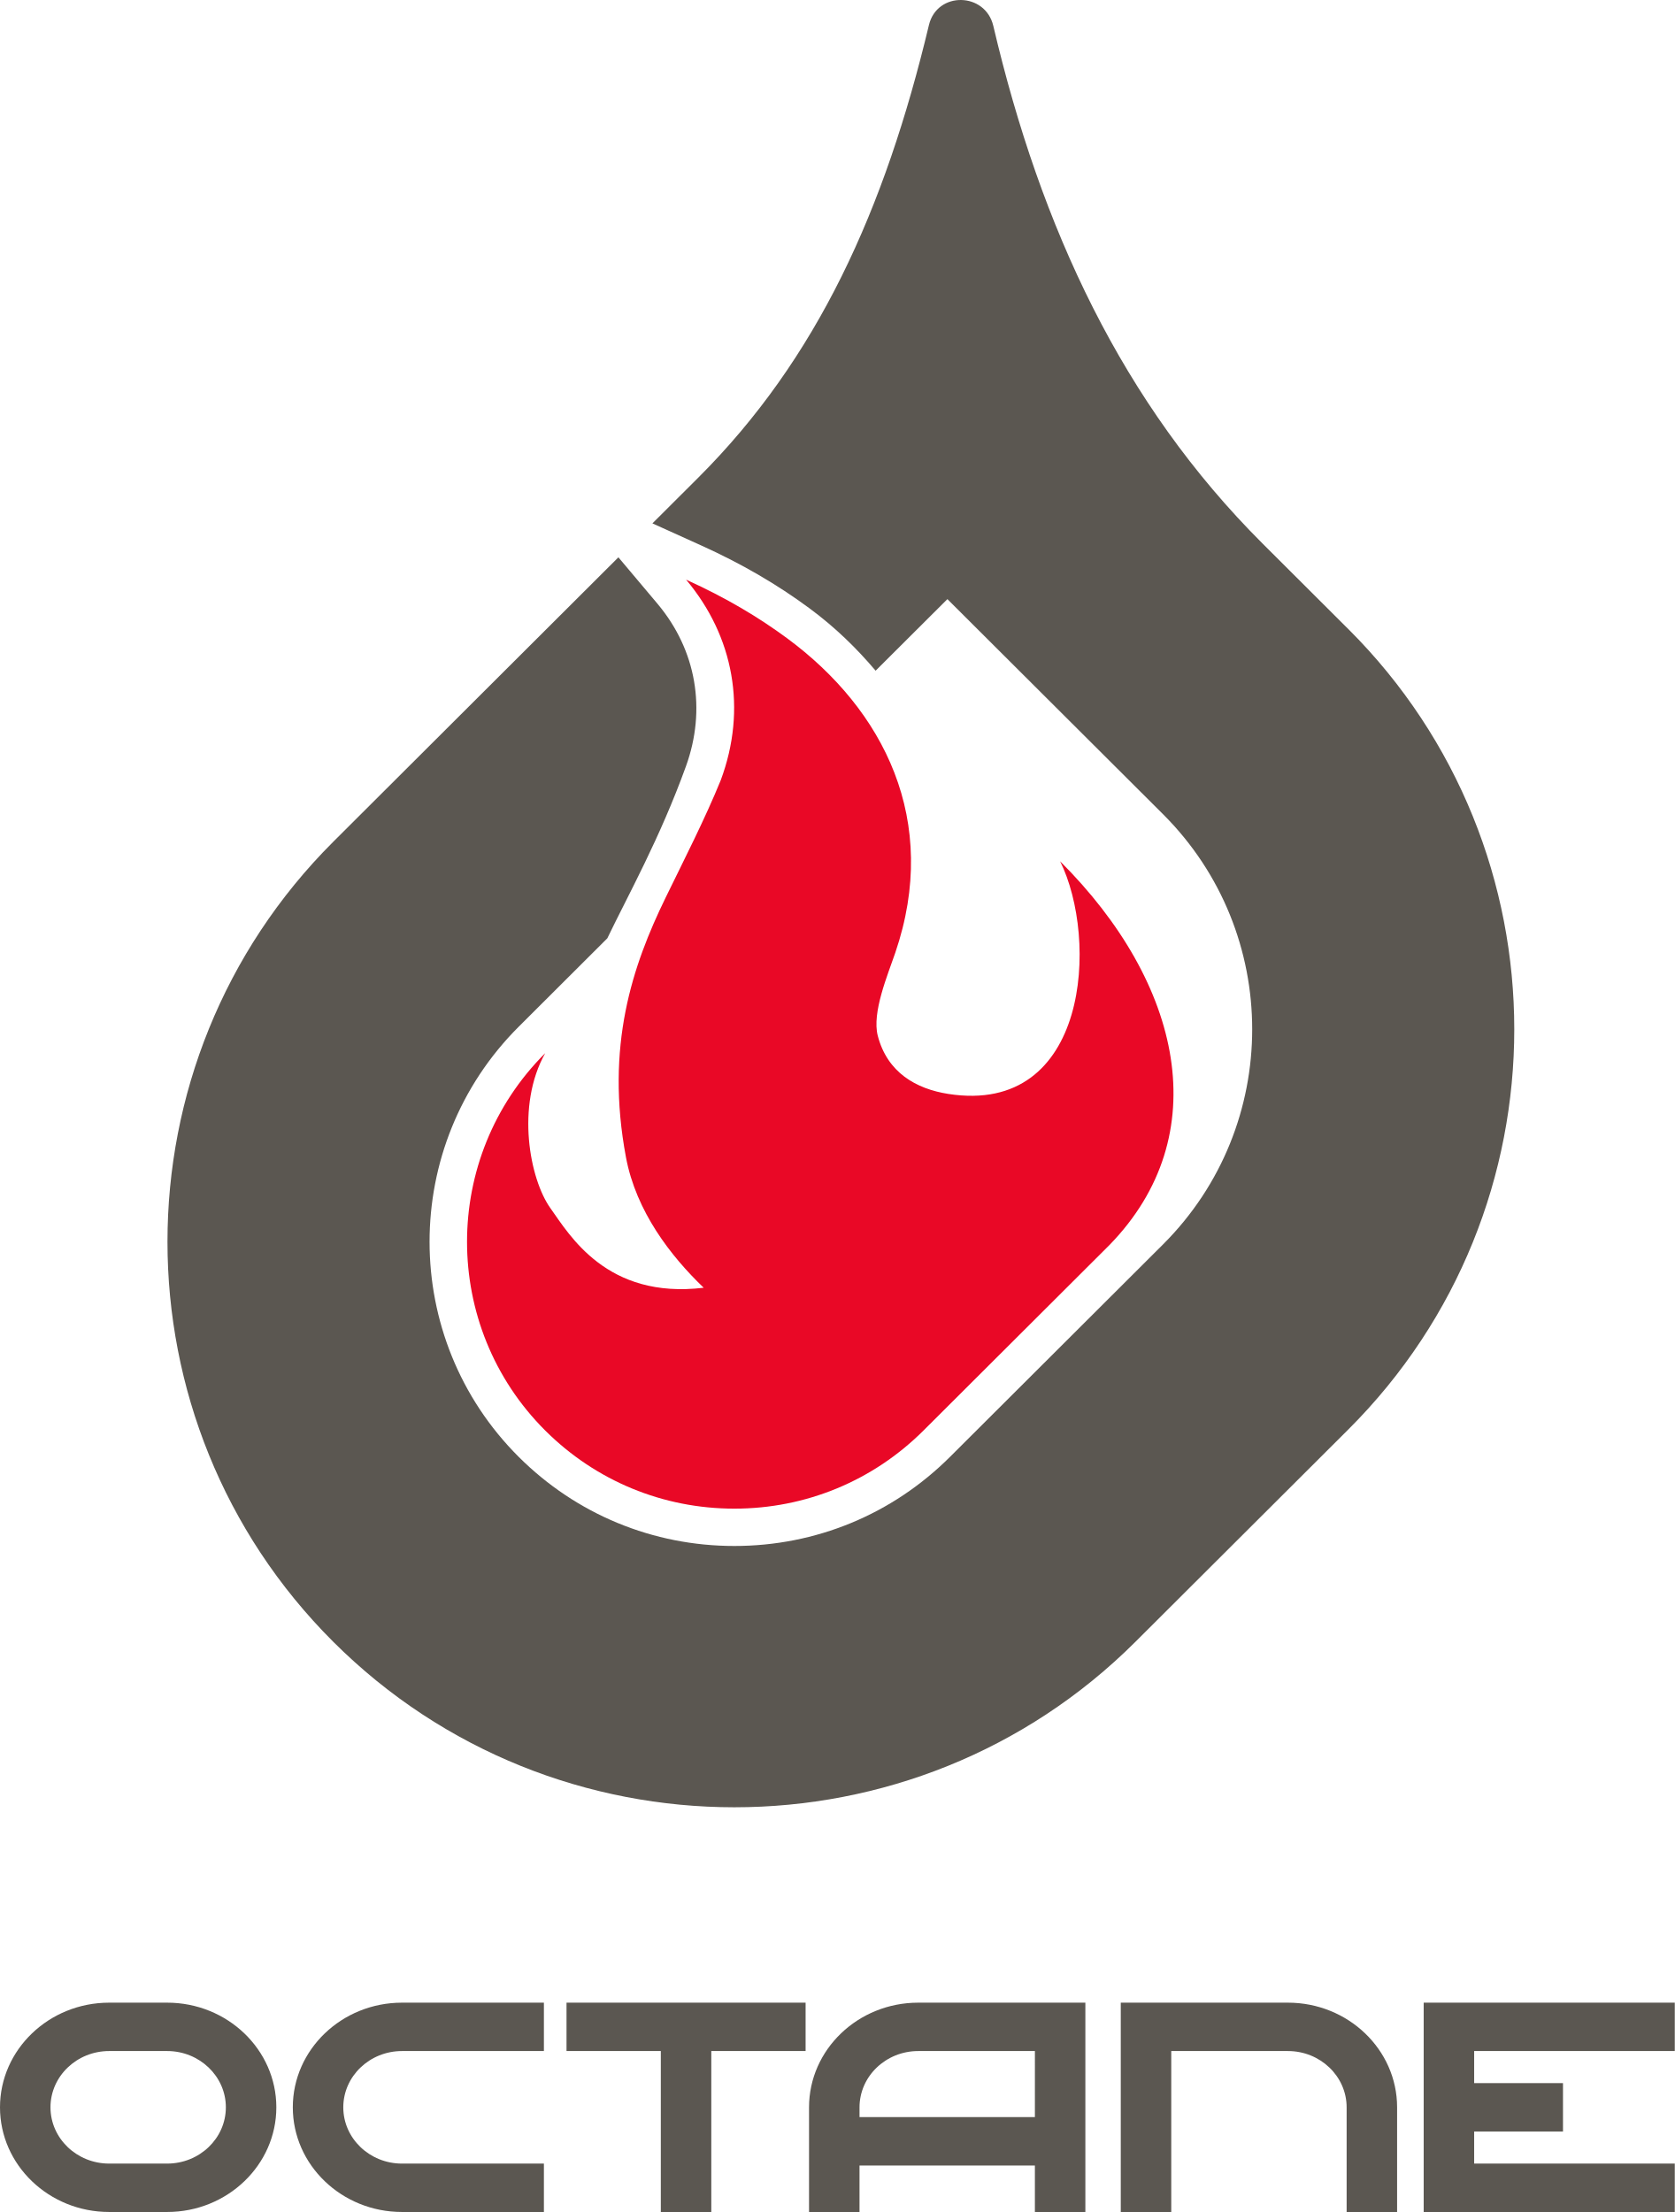
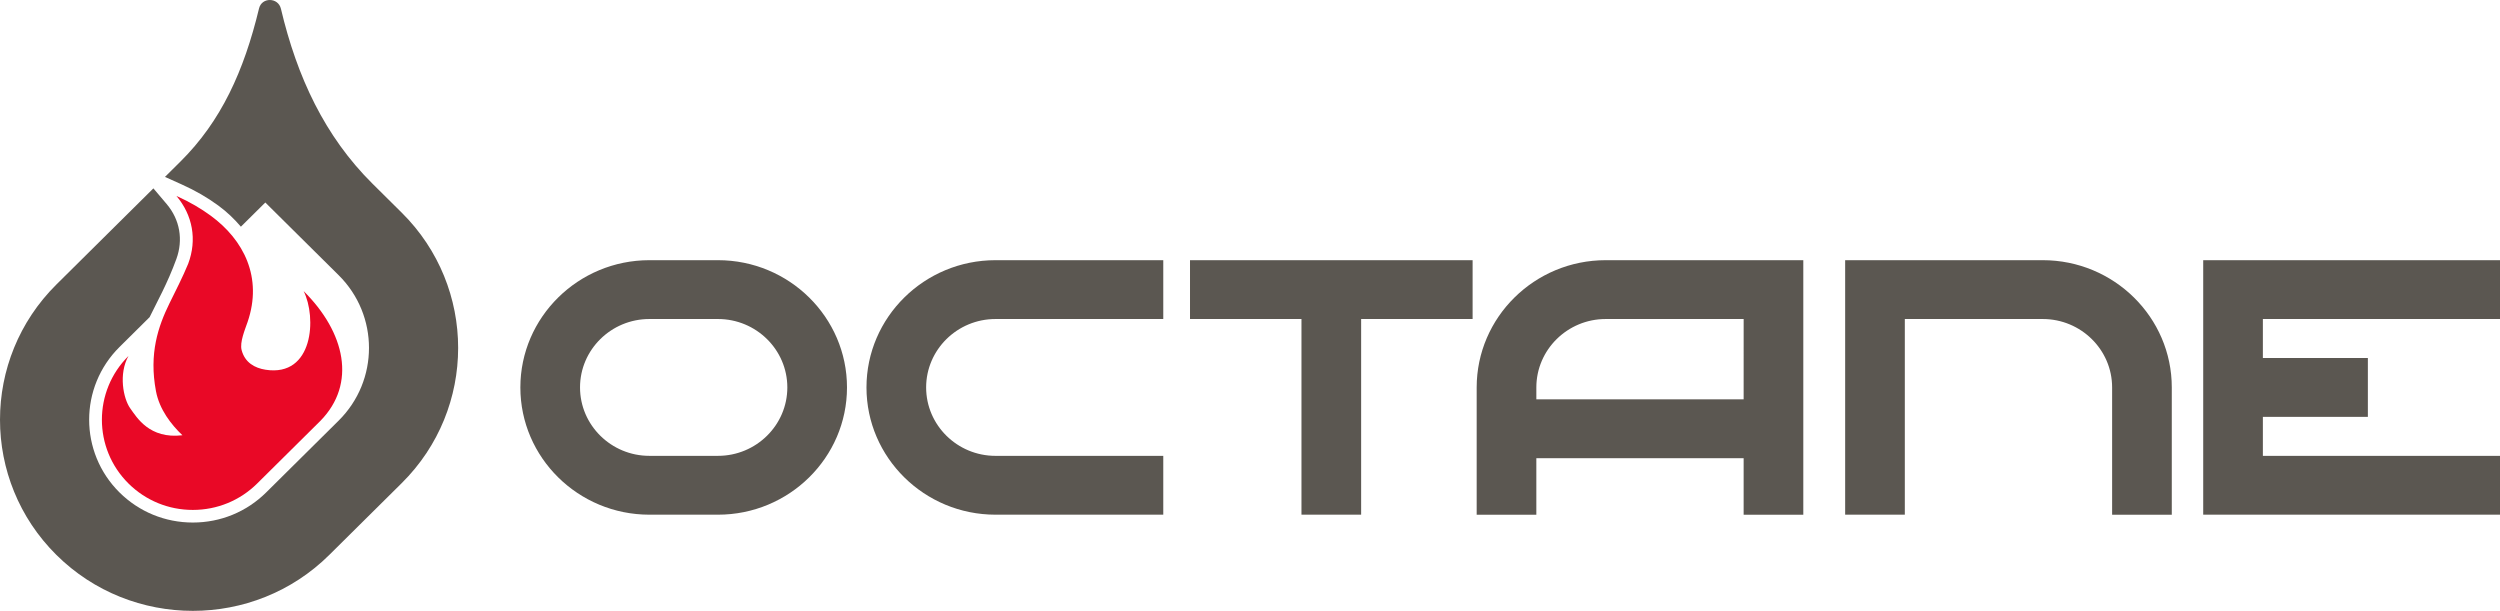
- <svg xmlns="http://www.w3.org/2000/svg" width="240" height="317" viewBox="0 0 240 317" fill="none">
-   <path d="M23.954 287H15.645C7.019 287 0 293.729 0 301.999C0 310.269 7.019 316.998 15.645 316.998H23.954C32.581 316.998 39.599 310.269 39.599 301.999C39.599 293.729 32.58 287 23.954 287ZM23.954 310.062H15.645C11.007 310.062 7.234 306.445 7.234 301.998C7.234 297.551 11.006 293.934 15.645 293.934H23.954C28.592 293.934 32.366 297.551 32.366 301.998C32.366 306.445 28.593 310.062 23.954 310.062ZM57.606 287H77.943V293.935H57.606C52.968 293.935 49.194 297.552 49.194 301.999C49.194 306.446 52.967 310.063 57.606 310.063H77.943V316.998H57.606C48.979 316.998 41.961 310.269 41.961 301.999C41.961 293.729 48.979 287 57.606 287ZM200.209 301.999V317H192.976V301.999C192.976 297.553 189.203 293.935 184.564 293.935H167.844V316.999H160.61V287H184.564C193.191 287 200.209 293.729 200.209 301.999ZM115.938 301.999V317H123.171V310.337H148.303V317H155.536V287H131.582C122.955 287 115.938 293.729 115.938 301.999ZM148.304 303.402H123.172V301.999C123.172 297.553 126.945 293.935 131.584 293.935H148.305L148.304 303.402ZM81.184 287H115.445V293.935H101.931V316.999H94.697V293.935H81.184V287ZM211.252 293.935V298.532H223.981V305.466H211.252V310.063H240V316.998H204.018V287H240V293.935H211.252Z" fill="#5B5751" />
-   <path d="M193.236 90.172L180.926 77.892C160.831 57.84 149.139 32.658 142.347 3.721C141.204 -1.153 134.284 -1.281 133.119 3.587C126.779 30.114 117.137 51.419 100.038 68.477L93.493 75.005L100.537 78.192C106.265 80.784 111.317 83.719 115.982 87.163C119.692 89.899 122.784 92.931 125.479 96.117L135.766 85.861L166.667 116.683C183.701 133.682 183.701 161.334 166.667 178.333L136.136 208.785C127.879 217.022 116.906 221.553 105.234 221.553C93.563 221.553 82.59 217.017 74.333 208.785C57.298 191.786 57.298 164.135 74.333 147.136L87.03 134.469C89.982 128.321 94.556 120.18 98.304 109.801C101.224 101.714 99.834 93.204 94.207 86.509L88.619 79.868L47.764 120.625C16.079 152.24 16.079 203.676 47.764 235.29C63.607 251.1 84.421 259 105.234 259C126.048 259 146.862 251.095 162.705 235.29L193.236 204.838C224.921 173.223 224.921 121.787 193.236 90.167V90.172Z" fill="#5B5751" />
-   <path d="M151.909 123.41C157.455 134.555 156.059 159.909 135.905 156.771C131.278 156.048 127.155 153.707 125.786 148.432C124.927 145.111 127.203 139.74 128.293 136.548C134.751 117.615 126.677 101.714 112.794 91.469C108.762 88.496 104.134 85.706 98.32 83.071C105.154 91.195 107.081 101.634 103.281 111.82C101.015 117.385 98.009 123.255 95.373 128.664C90.638 138.385 86.708 149.894 89.703 165.854C91.164 173.641 96.135 180.03 100.843 184.545C86.965 186.222 81.634 177.01 78.875 173.143C75.928 169.014 73.877 158.511 78.129 150.928C63.193 165.832 63.193 190.094 78.129 205.004C85.376 212.229 95.002 216.203 105.235 216.203C115.467 216.203 125.093 212.229 132.341 205.004L158.995 178.418C174.269 162.721 169.475 140.945 151.904 123.415L151.909 123.41Z" fill="#E90826" />
+ <svg xmlns="http://www.w3.org/2000/svg" width="442" height="108" viewBox="0 0 442 108" fill="none">
+   <path d="M126.933 46H114.816C102.235 46 92 56.093 92 68.499C92 80.904 102.235 90.997 114.816 90.997H126.933C139.514 90.997 149.749 80.904 149.749 68.499C149.749 56.093 139.512 46 126.933 46ZM126.933 80.593H114.816C108.052 80.593 102.549 75.168 102.549 68.497C102.549 61.826 108.051 56.401 114.816 56.401H126.933C133.697 56.401 139.2 61.826 139.2 68.497C139.2 75.168 133.698 80.593 126.933 80.593ZM176.008 46H205.667V56.402H176.008C169.245 56.402 163.741 61.828 163.741 68.499C163.741 75.169 169.243 80.595 176.008 80.595H205.667V90.997H176.008C163.428 90.997 153.193 80.904 153.193 68.499C153.193 56.093 163.428 46 176.008 46ZM383.972 68.499V91H373.423V68.499C373.423 61.829 367.921 56.402 361.156 56.402H336.772V90.999H326.223V46H361.156C373.737 46 383.972 56.093 383.972 68.499ZM261.076 68.499V91H271.625V81.005H308.275V91H318.824V46H283.89C271.31 46 261.076 56.093 261.076 68.499ZM308.276 70.603H271.626V68.499C271.626 61.829 277.128 56.402 283.893 56.402H308.278L308.276 70.603ZM210.393 46H260.357V56.402H240.649V90.999H230.1V56.402H210.393V46ZM400.076 56.402V63.297H418.639V73.7H400.076V80.595H442V90.997H389.527V46H442V56.402H400.076Z" fill="#5B5751" />
+   <path d="M71.026 37.601L65.86 32.48C57.427 24.119 52.519 13.618 49.669 1.552C49.189 -0.481 46.285 -0.534 45.796 1.496C43.135 12.557 39.088 21.441 31.912 28.554L29.166 31.276L32.122 32.605C34.526 33.686 36.646 34.91 38.604 36.346C40.161 37.487 41.459 38.751 42.59 40.08L46.907 35.803L59.876 48.656C67.025 55.744 67.025 67.274 59.876 74.363L47.062 87.061C43.597 90.496 38.992 92.385 34.093 92.385C29.195 92.385 24.59 90.493 21.124 87.061C13.975 79.973 13.975 68.442 21.124 61.354L26.453 56.072C27.692 53.508 29.612 50.114 31.184 45.786C32.41 42.414 31.827 38.865 29.465 36.073L27.12 33.304L9.973 50.299C-3.324 63.482 -3.324 84.93 9.973 98.113C16.622 104.706 25.358 108 34.093 108C42.829 108 51.564 104.704 58.213 98.113L71.026 85.415C84.325 72.232 84.325 50.784 71.026 37.599V37.601Z" fill="#5B5751" />
+   <path d="M53.682 51.461C56.01 56.108 55.424 66.68 46.965 65.371C45.023 65.07 43.293 64.094 42.718 61.894C42.358 60.51 43.313 58.27 43.77 56.939C46.481 49.044 43.092 42.414 37.266 38.141C35.574 36.902 33.631 35.738 31.191 34.64C34.059 38.027 34.868 42.38 33.273 46.628C32.322 48.948 31.061 51.396 29.954 53.651C27.967 57.705 26.318 62.504 27.575 69.159C28.188 72.406 30.274 75.071 32.25 76.953C26.426 77.652 24.189 73.811 23.03 72.199C21.794 70.477 20.933 66.097 22.717 62.935C16.449 69.15 16.449 79.267 22.717 85.484C25.759 88.497 29.799 90.154 34.093 90.154C38.388 90.154 42.428 88.497 45.469 85.484L56.656 74.398C63.066 67.853 61.054 58.772 53.68 51.463L53.682 51.461Z" fill="#E90826" />
</svg>
